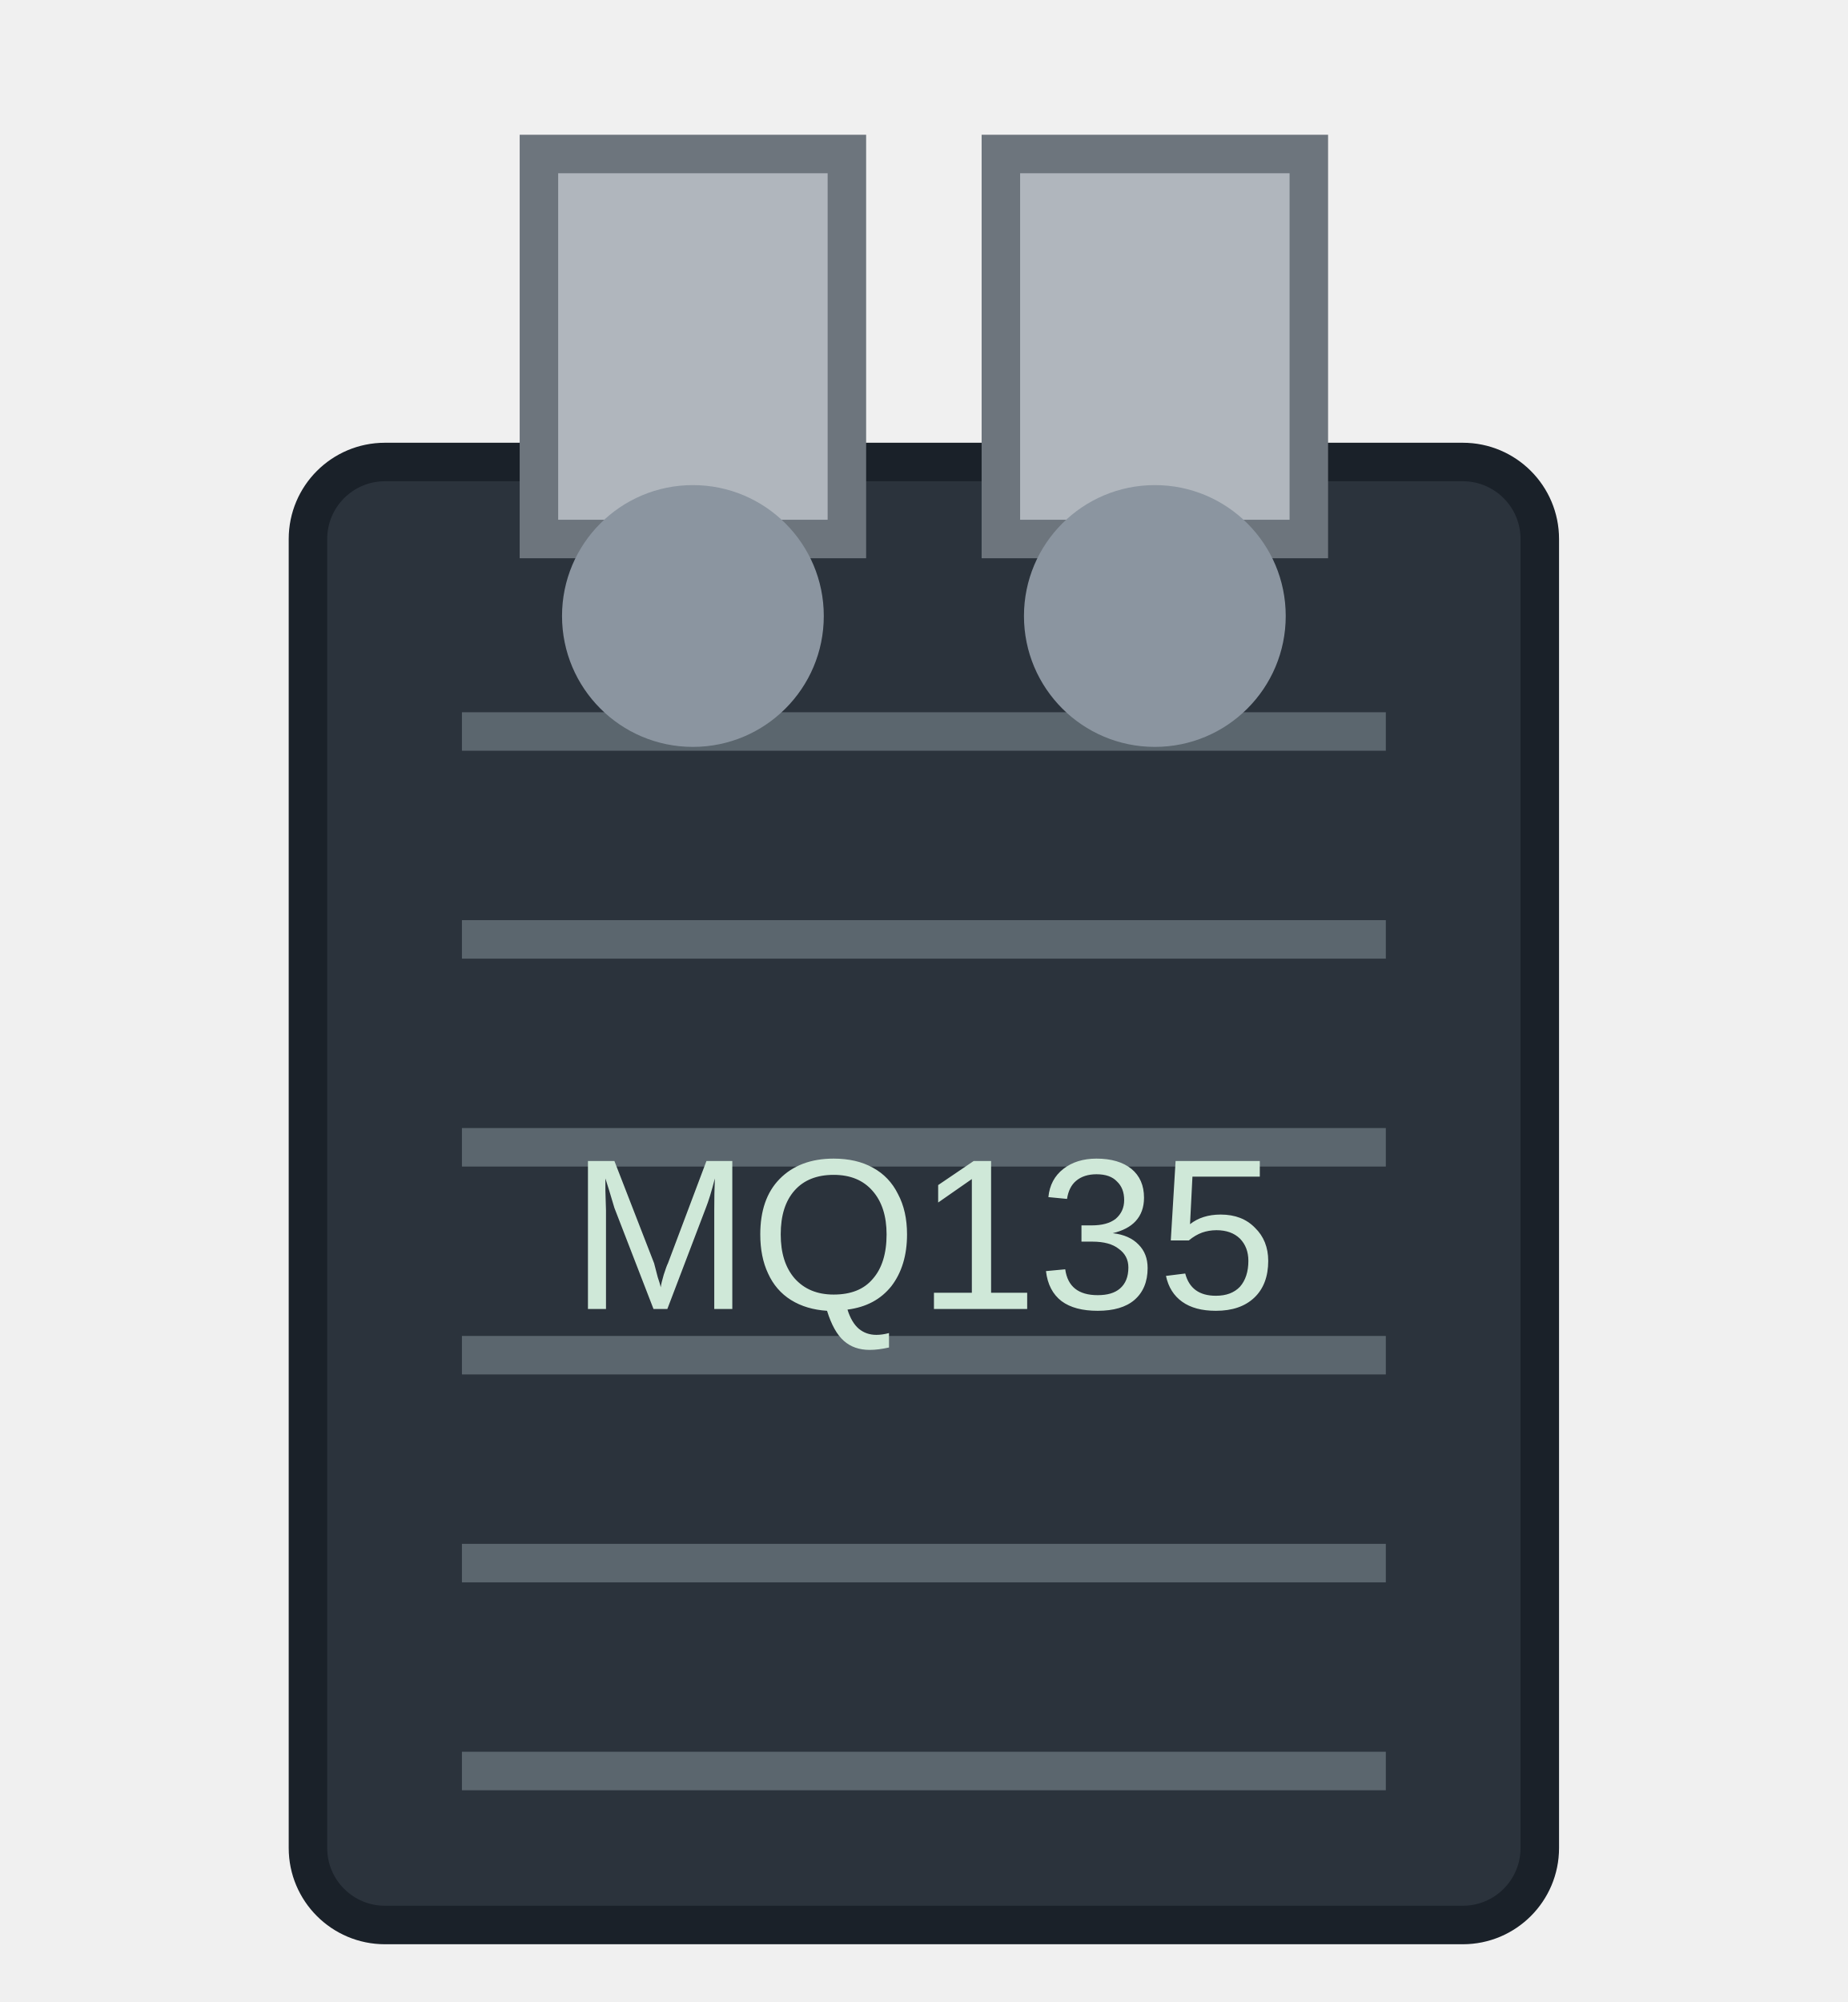
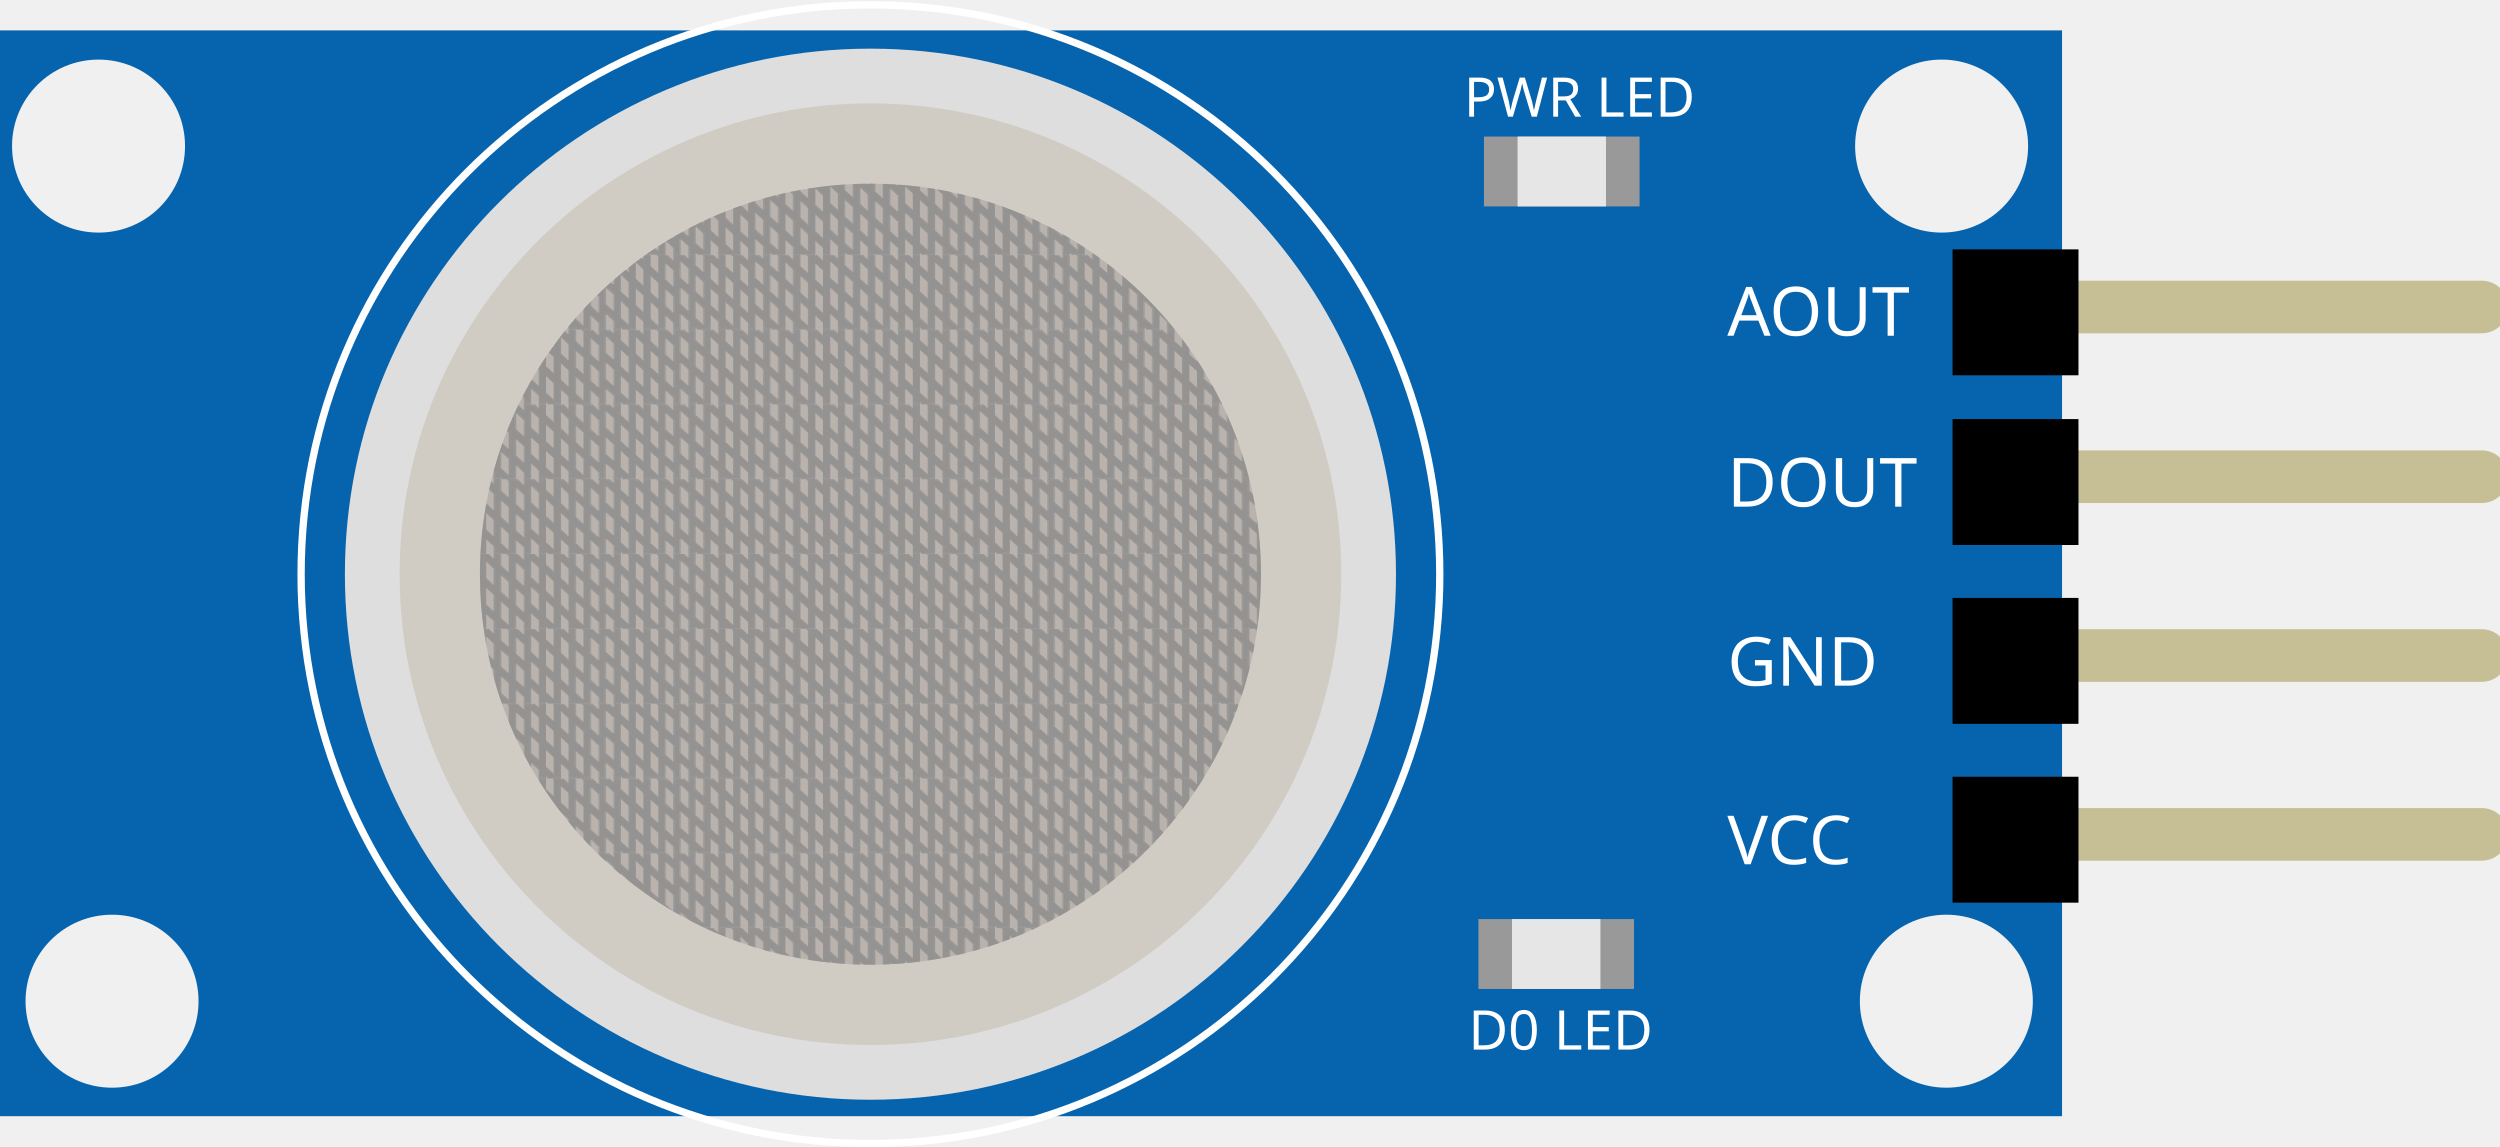
- <svg xmlns="http://www.w3.org/2000/svg" viewBox="0 0 48 52" width="48" height="52">
-   <rect x="8" y="12" width="32" height="38" rx="2" fill="#2b333c" stroke="#1a2129" />
-   <rect x="14" y="4" width="8" height="10" fill="#b0b6bd" stroke="#6d757d" />
-   <rect x="26" y="4" width="8" height="10" fill="#b0b6bd" stroke="#6d757d" />
-   <line x1="12" y1="19" x2="36" y2="19" stroke="#5b666e" stroke-width="1" />
-   <line x1="12" y1="24.4" x2="36" y2="24.4" stroke="#5b666e" stroke-width="1" />
-   <line x1="12" y1="29.8" x2="36" y2="29.8" stroke="#5b666e" stroke-width="1" />
-   <line x1="12" y1="35.2" x2="36" y2="35.2" stroke="#5b666e" stroke-width="1" />
-   <line x1="12" y1="40.6" x2="36" y2="40.6" stroke="#5b666e" stroke-width="1" />
-   <line x1="12" y1="46" x2="36" y2="46" stroke="#5b666e" stroke-width="1" />
-   <circle cx="18" cy="16" r="3.4" fill="#8b95a0" />
-   <circle cx="30" cy="16" r="3.4" fill="#8b95a0" />
-   <text x="24" y="34" font-size="5.6" fill="#cfe8d8" text-anchor="middle" font-family="Arial">MQ135</text>
+ <svg xmlns="http://www.w3.org/2000/svg" xmlns:xlink="http://www.w3.org/1999/xlink" width="36.232mm" height="16.617mm" fill-rule="evenodd" version="1.1" viewBox="0 0 137 59.5">
+   <defs>
+     <pattern id="a" width="4.1" height="4.1" patternUnits="userSpaceOnUse">
+       <path d="m0 0v4.09h0.4v-0.85l0.42 0.381v0.469h0.4v-0.1l0.109 0.1h0.711v-0.799l0.42 0.379v0.42h0.398v-0.049l0.055 0.049h0.766v-0.75l0.42 0.381v0.369h0.4v-4.09h-0.4v0.311l-0.334-0.311h-0.598l0.111 0.1v0.9l-0.42-0.379v-0.621h-0.398v0.25l-0.277-0.25h-0.6l0.057 0.051v0.9l-0.42-0.381v-0.57h-0.4v0.201l-0.223-0.201zm0.4 0.359 0.42 0.381v0.9l-0.42-0.381zm1.64 0.051 0.42 0.391v0.889l-0.42-0.379zm1.64 0.06 0.42 0.379v0.891l-0.42-0.381zm-2.46 0.639 0.42 0.381v0.9l-0.42-0.381zm1.64 0.051 0.42 0.381v0.898l-0.42-0.379zm-2.46 0.641 0.42 0.379v0.9l-0.42-0.379zm1.64 0.049 0.42 0.381v0.9l-0.42-0.381zm1.64 0.051 0.42 0.379v0.9l-0.42-0.379zm-2.46 0.65 0.42 0.379v0.9l-0.42-0.379zm1.64 0.049 0.42 0.381v0.9l-0.42-0.381z" fill="#949392" />
+     </pattern>
+     <g id="pin">
+       <path fill="#c6bf95" d="m29 4.6c0.382 0 0.748-0.152 1.02-0.422s0.422-0.636 0.422-1.02v-1e-3c0-0.382-0.152-0.748-0.422-1.02s-0.636-0.422-1.02-0.422h-26.1c-0.234 0-0.423 0.189-0.423 0.423v2.04c0 0.234 0.189 0.423 0.423 0.423h26.1z" />
+       <rect x="0" y="0" width="6.9" height="6.9" />
+     </g>
+   </defs>
+   <path d="m113 0h-113v59.5h113zm-1.6 53.2c0 2.62-2.12 4.74-4.74 4.74s-4.74-2.12-4.74-4.74c0-2.62 2.12-4.74 4.74-4.74s4.74 2.12 4.74 4.74zm-110 0c0 2.62 2.12 4.74 4.74 4.74 2.62 0 4.74-2.12 4.74-4.74 0-2.62-2.12-4.74-4.74-4.74-2.62 0-4.74 2.12-4.74 4.74zm105-51.6c2.62 0 4.74 2.12 4.74 4.74 0 2.62-2.12 4.74-4.74 4.74s-4.74-2.12-4.74-4.74c0-2.62 2.12-4.74 4.74-4.74zm-101 0c-2.62 0-4.74 2.12-4.74 4.74 0 2.62 2.12 4.74 4.74 4.74 2.62 0 4.74-2.12 4.74-4.74 0-2.62-2.12-4.74-4.74-4.74z" fill="#0664af" />
+   <use xlink:href="#pin" x="107" y="12" />
+   <use xlink:href="#pin" x="107" y="21.3" />
+   <use xlink:href="#pin" x="107" y="31.1" />
+   <use xlink:href="#pin" x="107" y="40.9" />
+   <circle cx="47.7" cy="29.8" r="31.2" fill="none" stroke="#fff" stroke-width=".4px" />
+   <circle cx="47.7" cy="29.8" r="28.8" fill="#dedede" />
+   <circle cx="47.7" cy="29.8" r="25.8" fill="#d0ccc4" />
+   <circle cx="47.7" cy="29.8" r="21.4" fill="#bab3ad" />
+   <circle cx="47.7" cy="29.8" r="21.4" fill="url(#a)" />
+   <text fill="#ffffff" font-family="sans-serif" font-size="3.72px">
+     <tspan x="94.656" y="16.729">AOUT</tspan>
+     <tspan x="94.656" y="26.098">DOUT</tspan>
+     <tspan x="94.656" y="35.911">GND</tspan>
+     <tspan x="94.656" y="45.696">VCC</tspan>
+   </text>
+   <rect style="opacity:1;fill:#999999;stroke-width:1.575;paint-order:stroke markers fill" id="rect17" width="8.526" height="3.828" x="81.322" y="5.818" />
+   <rect style="opacity:1;fill:#e6e6e6;stroke-width:2.056;paint-order:stroke markers fill" id="rect18" width="4.844" height="3.828" x="83.163" y="5.818" />
+         false
+         <rect style="fill:#999999;stroke-width:1.575;paint-order:stroke markers fill" id="rect17-9" width="8.526" height="3.828" x="81.018" y="48.7" />
+   <rect style="fill:#e6e6e6;stroke-width:2.056;paint-order:stroke markers fill" id="rect18-0" width="4.844" height="3.828" x="82.859" y="48.7" />
+         false
+         <text fill="#ffffff" font-family="sans-serif" font-size="3px">
+     <tspan x="80.213" y="4.727">PWR LED</tspan>
+     <tspan x="80.464" y="55.852">D0 LED</tspan>
+   </text>
</svg>
